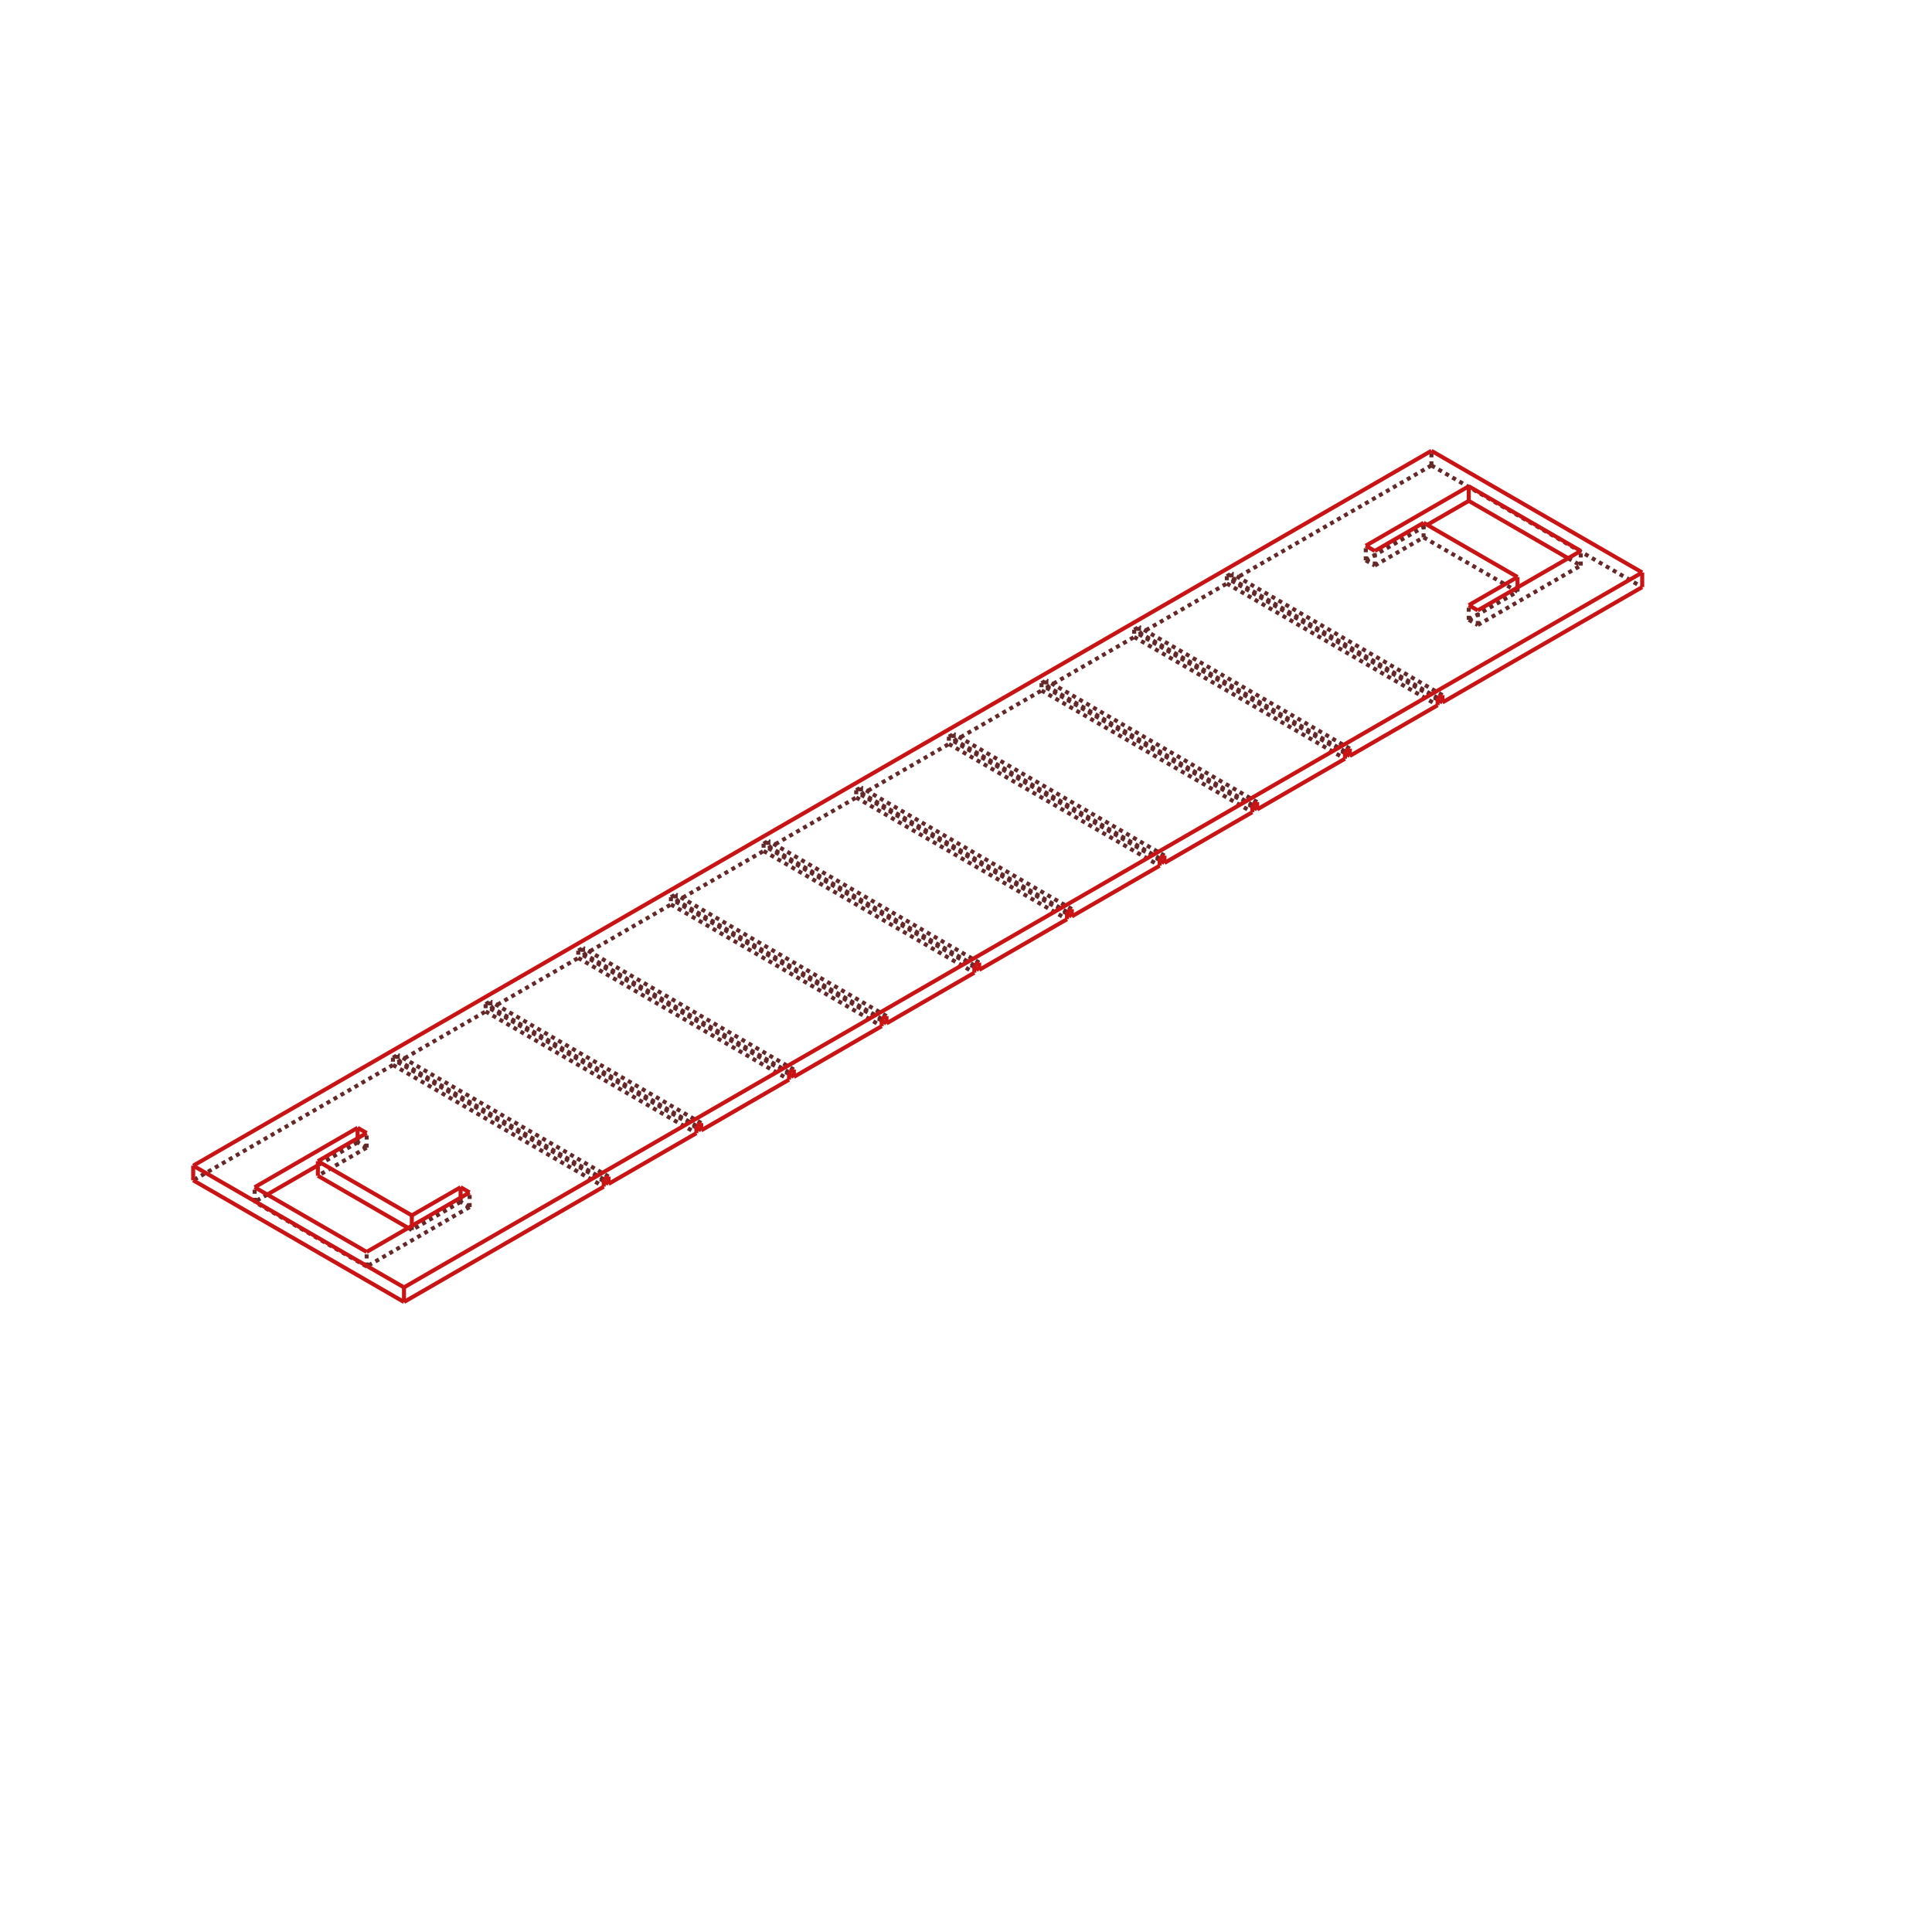
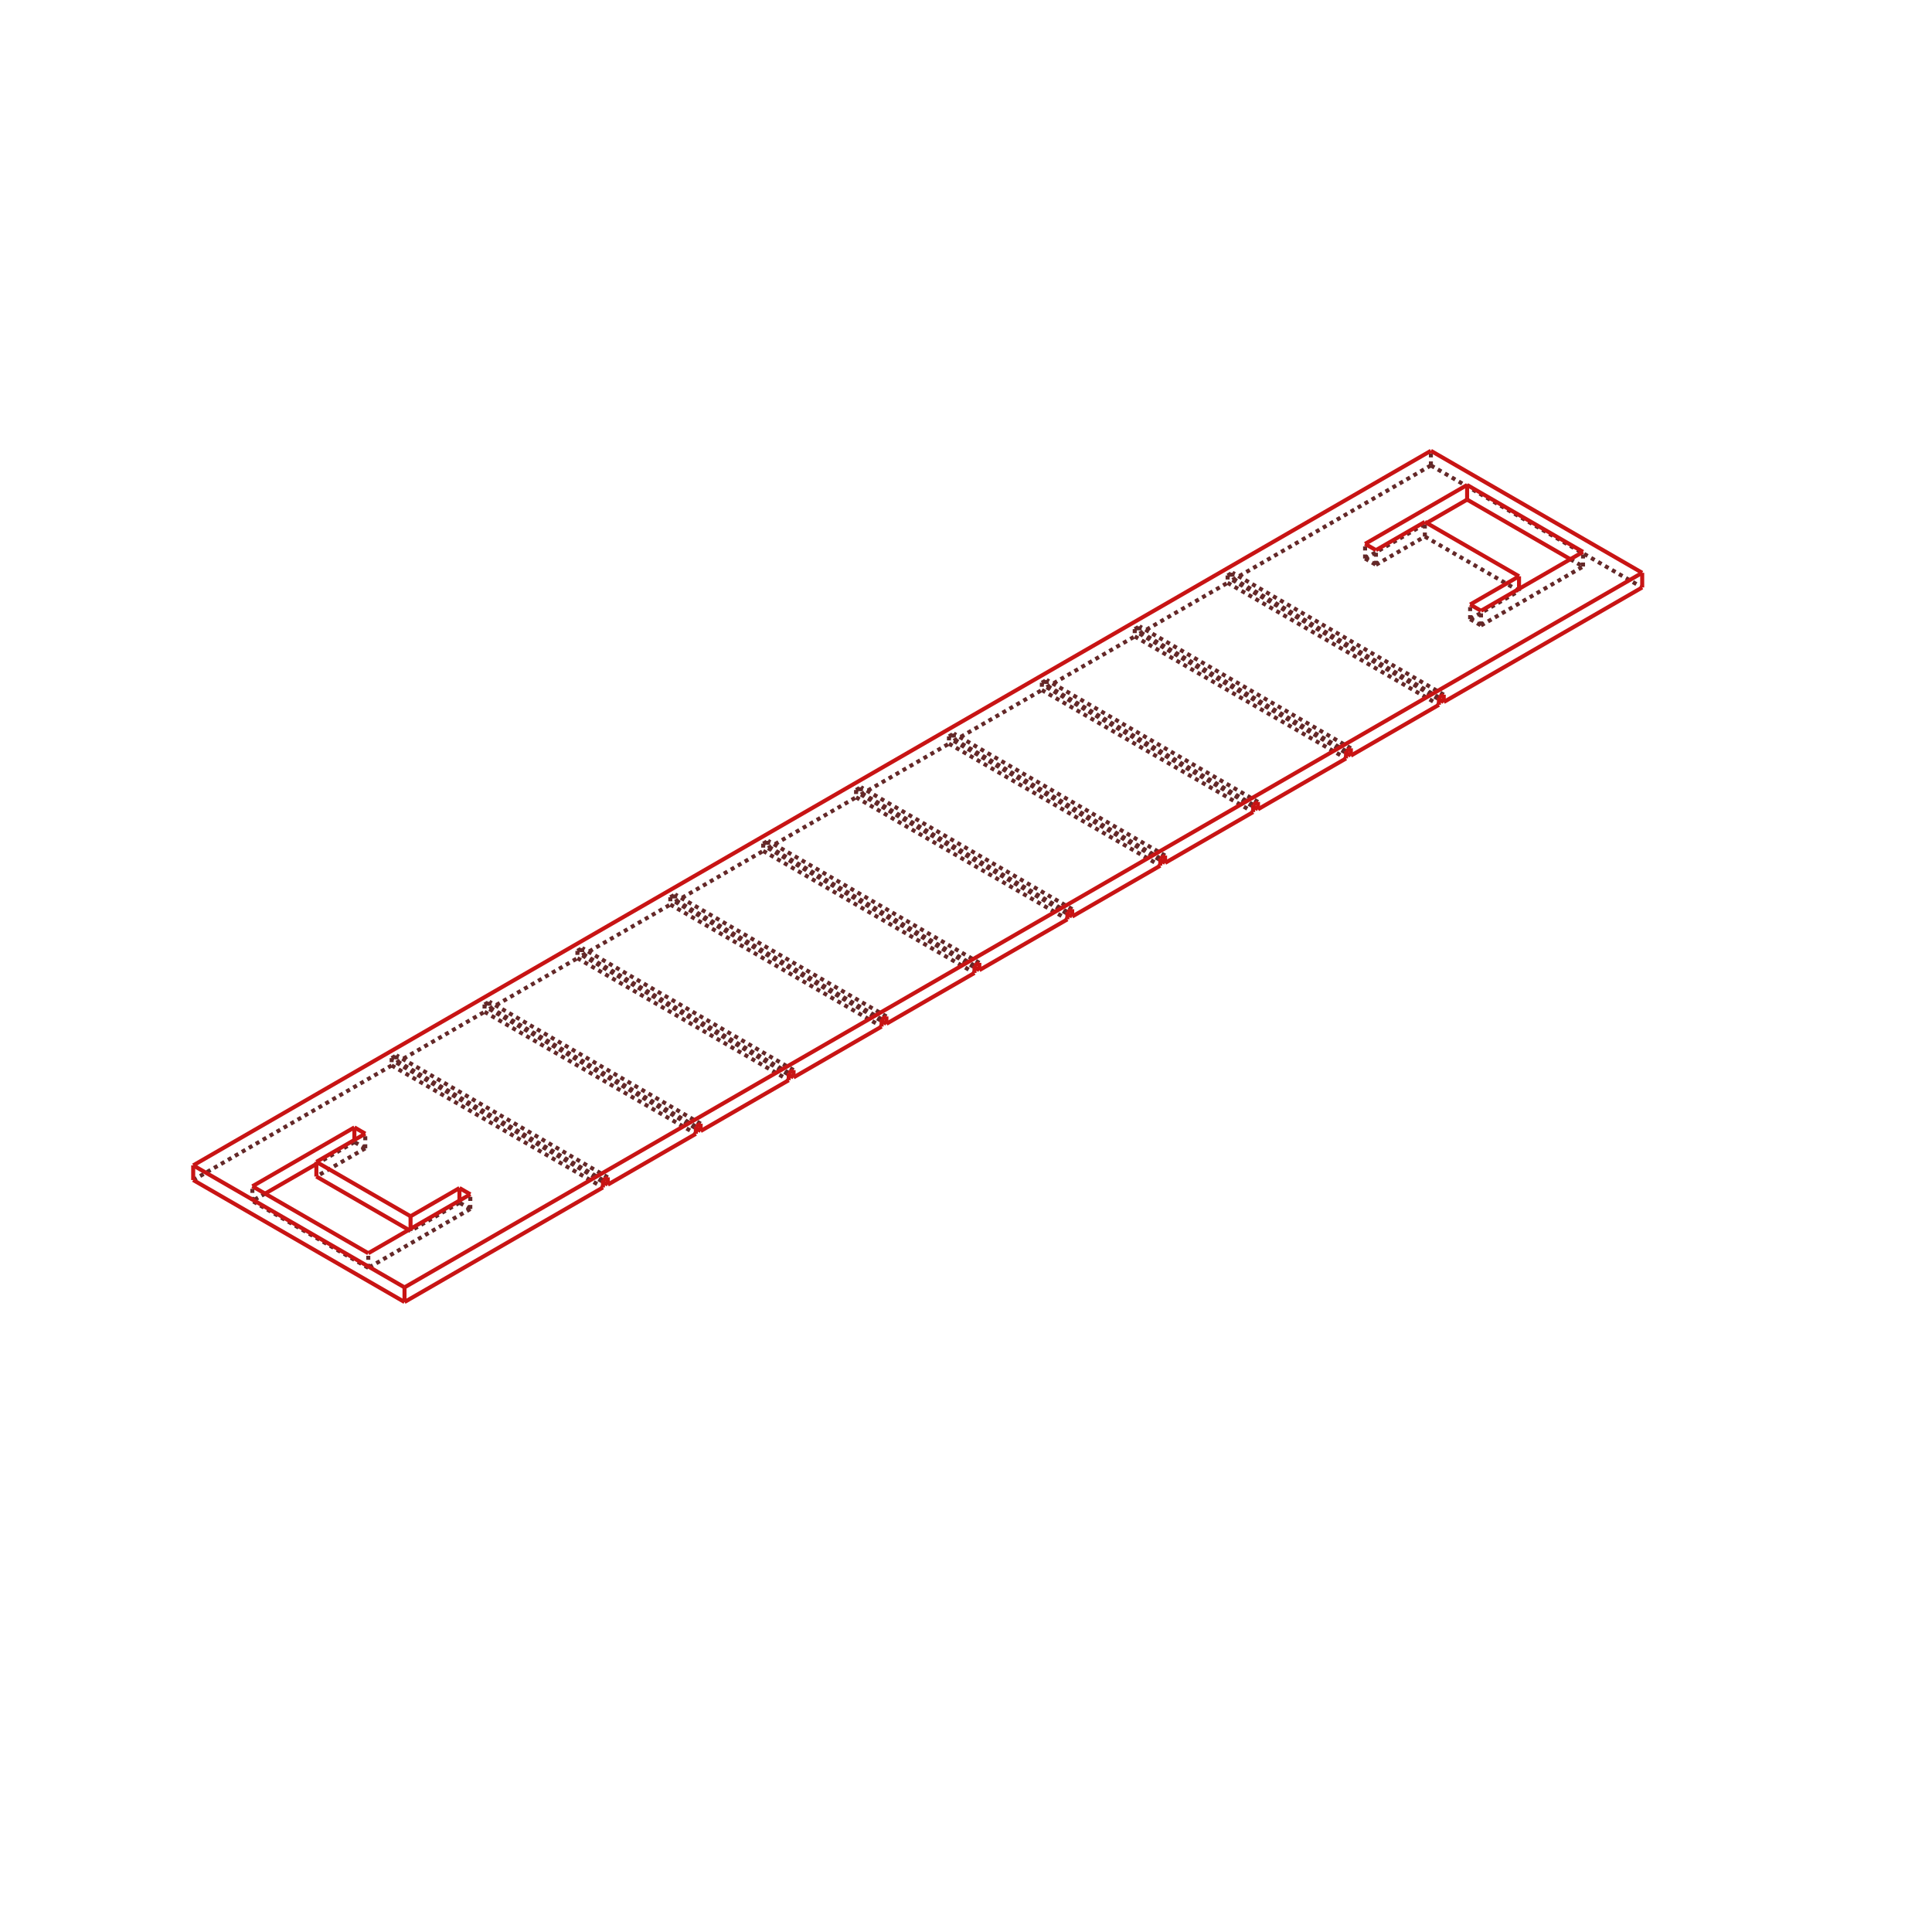
<svg xmlns="http://www.w3.org/2000/svg" width="480.0" height="480.0">
-   <g transform="scale(2.11603, -2.11603)   translate(107.7489,-102.8989)" stroke-width="0.473" fill="none">
-     <g stroke="rgb(100,40,40)" fill="none" stroke-dasharray="0.473,0.473">
-       <path d="M60.316,48.255 L60.316,49.97 " />
-       <path d="M60.316,48.255 L85.065,33.966 " />
-       <path d="M60.316,48.255 L36.862,34.714 " />
-       <path d="M-61.611,-22.14 L-85.065,-35.681 " />
+   <g transform="scale(2.12132, -2.12132)   translate(107.4802,-102.6444)" stroke-width="0.471" fill="none">
+     <g stroke="rgb(100,40,40)" fill="none" stroke-dasharray="0.471,0.471">
+       <path d="M60.104,48.132 L60.104,49.847 " />
+       <path d="M60.104,48.132 L84.853,33.844 " />
+       <path d="M60.104,48.132 L36.862,34.714 " />
+       <path d="M-61.611,-22.14 L-84.853,-35.558 " />
      <path d="M-61.611,-21.282 L-61.611,-22.14 " />
      <path d="M-61.611,-21.282 L-61.045,-20.956 " />
      <path d="M-61.045,-20.956 L-61.045,-21.813 " />
      <path d="M-61.045,-21.813 L-50.732,-15.859 " />
      <path d="M-50.732,-15.002 L-50.732,-15.859 " />
      <path d="M-50.732,-15.002 L-50.167,-14.675 " />
      <path d="M-50.167,-14.675 L-50.167,-15.532 " />
      <path d="M-50.167,-15.532 L-39.854,-9.578 " />
      <path d="M-39.854,-8.721 L-39.854,-9.578 " />
      <path d="M-39.854,-8.721 L-39.288,-8.394 " />
      <path d="M-39.288,-8.394 L-39.288,-9.252 " />
      <path d="M-39.288,-9.252 L-28.975,-3.297 " />
      <path d="M-28.975,-2.44 L-28.975,-3.297 " />
      <path d="M-28.975,-2.44 L-28.409,-2.113 " />
      <path d="M-28.409,-2.113 L-28.409,-2.971 " />
      <path d="M-28.409,-2.971 L-18.096,2.983 " />
      <path d="M-18.096,3.841 L-18.096,2.983 " />
      <path d="M-18.096,3.841 L-17.531,4.167 " />
      <path d="M-17.531,4.167 L-17.531,3.31 " />
      <path d="M-17.531,3.31 L-7.218,9.264 " />
      <path d="M-7.218,10.121 L-7.218,9.264 " />
      <path d="M-7.218,10.121 L-6.652,10.448 " />
      <path d="M-6.652,10.448 L-6.652,9.591 " />
      <path d="M-6.652,9.591 L3.661,15.545 " />
      <path d="M3.661,16.402 L3.661,15.545 " />
      <path d="M3.661,16.402 L4.226,16.729 " />
      <path d="M4.226,16.729 L4.226,15.871 " />
      <path d="M4.226,15.871 L14.539,21.826 " />
      <path d="M14.539,22.683 L14.539,21.826 " />
      <path d="M14.539,22.683 L15.105,23.01 " />
      <path d="M15.105,23.01 L15.105,22.152 " />
      <path d="M15.105,22.152 L25.418,28.106 " />
      <path d="M25.418,28.964 L25.418,28.106 " />
      <path d="M25.418,28.964 L25.983,29.29 " />
      <path d="M25.983,29.29 L25.983,28.433 " />
      <path d="M25.983,28.433 L36.296,34.387 " />
      <path d="M36.296,35.244 L36.296,34.387 " />
      <path d="M36.296,35.244 L36.862,35.571 " />
      <path d="M36.862,35.571 L36.862,34.714 " />
      <path d="M36.862,34.714 L61.045,20.752 " />
-       <path d="M52.609,37.11 L59.821,41.274 " />
-       <path d="M52.609,37.11 L53.669,36.497 " />
+       <path d="M52.397,37.232 L59.609,41.396 " />
+       <path d="M52.397,37.232 L53.669,36.497 " />
      <path d="M53.669,36.497 L59.397,39.804 " />
      <path d="M59.397,39.804 L70.428,33.436 " />
      <path d="M64.7,30.129 L70.428,33.436 " />
-       <path d="M64.7,30.129 L65.761,29.516 " />
-       <path d="M65.761,29.516 L77.852,36.497 " />
-       <path d="M76.368,37.355 L77.852,36.497 " />
+       <path d="M64.7,30.129 L65.973,29.394 " />
+       <path d="M65.973,29.394 L77.923,36.293 " />
+       <path d="M76.438,37.151 L77.923,36.293 " />
      <path d="M-61.611,-22.14 L-36.862,-36.428 " />
-       <path d="M-52.609,-38.824 L-64.7,-45.805 " />
-       <path d="M-52.609,-38.824 L-53.669,-38.212 " />
+       <path d="M-52.397,-38.947 L-64.347,-45.846 " />
+       <path d="M-52.397,-38.947 L-53.669,-38.212 " />
      <path d="M-53.669,-38.212 L-59.397,-41.519 " />
-       <path d="M-59.397,-41.519 L-59.821,-41.274 " />
+       <path d="M-59.397,-41.519 L-59.609,-41.396 " />
      <path d="M-64.7,-31.843 L-70.428,-35.15 " />
-       <path d="M-64.7,-31.843 L-65.761,-31.231 " />
-       <path d="M-65.761,-31.231 L-70.428,-33.925 " />
-       <path d="M-76.368,-37.355 L-77.852,-38.212 " />
-       <path d="M-64.7,-45.805 L-77.852,-38.212 " />
+       <path d="M-64.7,-31.843 L-65.973,-31.109 " />
+       <path d="M-65.973,-31.109 L-70.428,-33.68 " />
+       <path d="M-76.438,-37.151 L-77.923,-38.008 " />
+       <path d="M-64.347,-45.846 L-77.923,-38.008 " />
      <path d="M-36.862,-35.571 L-61.611,-21.282 " />
      <path d="M-36.296,-35.244 L-61.045,-20.956 " />
      <path d="M-61.045,-21.813 L-36.862,-35.775 " />
      <path d="M-50.732,-15.859 L-25.983,-30.148 " />
      <path d="M-25.983,-29.29 L-50.732,-15.002 " />
      <path d="M-25.418,-28.964 L-50.167,-14.675 " />
      <path d="M-50.167,-15.532 L-25.983,-29.494 " />
      <path d="M-39.854,-9.578 L-15.105,-23.867 " />
      <path d="M-15.105,-23.01 L-39.854,-8.721 " />
      <path d="M-14.539,-22.683 L-39.288,-8.394 " />
      <path d="M-39.288,-9.252 L-15.105,-23.214 " />
      <path d="M-28.975,-3.297 L-4.226,-17.586 " />
      <path d="M-4.226,-16.729 L-28.975,-2.44 " />
      <path d="M-3.661,-16.402 L-28.409,-2.113 " />
      <path d="M-28.409,-2.971 L-4.226,-16.933 " />
      <path d="M-18.096,2.983 L6.652,-11.305 " />
      <path d="M6.652,-10.448 L-18.096,3.841 " />
      <path d="M7.218,-10.121 L-17.531,4.167 " />
      <path d="M-17.531,3.31 L6.652,-10.652 " />
      <path d="M-7.218,9.264 L17.531,-5.025 " />
      <path d="M17.531,-4.167 L-7.218,10.121 " />
      <path d="M18.096,-3.841 L-6.652,10.448 " />
      <path d="M-6.652,9.591 L17.531,-4.371 " />
      <path d="M3.661,15.545 L28.409,1.256 " />
      <path d="M28.409,2.113 L3.661,16.402 " />
      <path d="M28.975,2.44 L4.226,16.729 " />
      <path d="M4.226,15.871 L28.409,1.909 " />
      <path d="M14.539,21.826 L39.288,7.537 " />
      <path d="M39.288,8.394 L14.539,22.683 " />
      <path d="M39.854,8.721 L15.105,23.01 " />
      <path d="M15.105,22.152 L39.288,8.19 " />
      <path d="M25.418,28.106 L50.167,13.818 " />
      <path d="M50.167,14.675 L25.418,28.964 " />
      <path d="M50.732,15.002 L25.983,29.29 " />
      <path d="M25.983,28.433 L50.167,14.471 " />
      <path d="M36.296,34.387 L61.045,20.098 " />
      <path d="M61.045,20.956 L36.296,35.244 " />
      <path d="M61.611,21.282 L36.862,35.571 " />
-       <path d="M52.609,37.11 L52.609,38.824 " />
+       <path d="M52.397,37.232 L52.397,38.947 " />
      <path d="M53.669,36.497 L53.669,38.212 " />
      <path d="M59.397,39.804 L59.397,41.519 " />
-       <path d="M70.428,33.436 L70.428,33.925 " />
+       <path d="M70.428,33.436 L70.428,33.68 " />
      <path d="M64.7,30.129 L64.7,31.843 " />
-       <path d="M65.761,29.516 L65.761,31.231 " />
-       <path d="M77.852,36.497 L77.852,38.212 " />
+       <path d="M65.973,29.394 L65.973,31.109 " />
+       <path d="M77.923,36.293 L77.923,38.008 " />
      <path d="M-64.7,-31.843 L-64.7,-30.129 " />
-       <path d="M-65.761,-31.231 L-65.761,-30.741 " />
-       <path d="M-59.397,-41.519 L-59.397,-41.029 " />
-       <path d="M-77.852,-38.212 L-77.852,-36.497 " />
-       <path d="M-53.669,-38.212 L-53.669,-37.722 " />
-       <path d="M-64.7,-45.805 L-64.7,-44.091 " />
-       <path d="M-52.609,-38.824 L-52.609,-37.11 " />
+       <path d="M-65.973,-31.109 L-65.973,-30.864 " />
+       <path d="M-59.397,-41.519 L-59.397,-41.274 " />
+       <path d="M-77.923,-38.008 L-77.923,-36.293 " />
+       <path d="M-53.669,-38.212 L-53.669,-37.967 " />
+       <path d="M-64.347,-45.846 L-64.347,-44.132 " />
+       <path d="M-52.397,-38.947 L-52.397,-37.232 " />
    </g>
    <g stroke="rgb(200,20,20)" fill="none">
-       <path d="M60.316,49.97 L85.065,35.681 " />
-       <path d="M85.065,33.966 L85.065,35.681 " />
-       <path d="M-85.065,-33.966 L60.316,49.97 " />
-       <path d="M-85.065,-35.681 L-85.065,-33.966 " />
-       <path d="M-60.316,-48.255 L85.065,35.681 " />
-       <path d="M-60.316,-48.255 L-85.065,-33.966 " />
-       <path d="M52.609,38.824 L64.7,45.805 " />
-       <path d="M52.609,38.824 L53.669,38.212 " />
+       <path d="M60.104,49.847 L84.853,35.558 " />
+       <path d="M84.853,33.844 L84.853,35.558 " />
+       <path d="M-84.853,-33.844 L60.104,49.847 " />
+       <path d="M-84.853,-35.558 L-84.853,-33.844 " />
+       <path d="M-60.104,-48.132 L84.853,35.558 " />
+       <path d="M-60.104,-48.132 L-84.853,-33.844 " />
+       <path d="M52.397,38.947 L64.347,45.846 " />
+       <path d="M52.397,38.947 L53.669,38.212 " />
      <path d="M53.669,38.212 L59.397,41.519 " />
      <path d="M59.397,41.519 L70.428,35.15 " />
      <path d="M64.7,31.843 L70.428,35.15 " />
-       <path d="M64.7,31.843 L65.761,31.231 " />
-       <path d="M65.761,31.231 L77.852,38.212 " />
-       <path d="M64.7,45.805 L77.852,38.212 " />
+       <path d="M64.7,31.843 L65.973,31.109 " />
+       <path d="M65.973,31.109 L77.923,38.008 " />
+       <path d="M64.347,45.846 L77.923,38.008 " />
      <path d="M-64.7,-30.129 L-70.428,-33.436 " />
-       <path d="M-64.7,-30.129 L-65.761,-29.516 " />
+       <path d="M-64.7,-30.129 L-65.973,-29.394 " />
      <path d="M-59.397,-39.804 L-70.428,-33.436 " />
-       <path d="M-65.761,-29.516 L-77.852,-36.497 " />
+       <path d="M-65.973,-29.394 L-77.923,-36.293 " />
      <path d="M-53.669,-36.497 L-59.397,-39.804 " />
-       <path d="M-64.7,-44.091 L-77.852,-36.497 " />
-       <path d="M-52.609,-37.11 L-53.669,-36.497 " />
-       <path d="M-52.609,-37.11 L-64.7,-44.091 " />
-       <path d="M-60.316,-49.97 L-60.316,-48.255 " />
-       <path d="M-60.316,-49.97 L-36.862,-36.428 " />
+       <path d="M-64.347,-44.132 L-77.923,-36.293 " />
+       <path d="M-52.397,-37.232 L-53.669,-36.497 " />
+       <path d="M-52.397,-37.232 L-64.347,-44.132 " />
+       <path d="M-60.104,-49.847 L-60.104,-48.132 " />
+       <path d="M-60.104,-49.847 L-36.862,-36.428 " />
      <path d="M-36.862,-36.428 L-36.862,-35.571 " />
      <path d="M-36.296,-35.244 L-36.862,-35.571 " />
      <path d="M-36.296,-36.102 L-36.296,-35.244 " />
      <path d="M-36.296,-36.102 L-25.983,-30.148 " />
      <path d="M-25.983,-30.148 L-25.983,-29.29 " />
      <path d="M-25.418,-28.964 L-25.983,-29.29 " />
      <path d="M-25.418,-29.821 L-25.418,-28.964 " />
      <path d="M-25.418,-29.821 L-15.105,-23.867 " />
      <path d="M-15.105,-23.867 L-15.105,-23.01 " />
      <path d="M-14.539,-22.683 L-15.105,-23.01 " />
      <path d="M-14.539,-23.54 L-14.539,-22.683 " />
      <path d="M-14.539,-23.54 L-4.226,-17.586 " />
      <path d="M-4.226,-17.586 L-4.226,-16.729 " />
      <path d="M-3.661,-16.402 L-4.226,-16.729 " />
      <path d="M-3.661,-17.259 L-3.661,-16.402 " />
      <path d="M-3.661,-17.259 L6.652,-11.305 " />
      <path d="M6.652,-11.305 L6.652,-10.448 " />
      <path d="M7.218,-10.121 L6.652,-10.448 " />
      <path d="M7.218,-10.979 L7.218,-10.121 " />
      <path d="M7.218,-10.979 L17.531,-5.025 " />
      <path d="M17.531,-5.025 L17.531,-4.167 " />
      <path d="M18.096,-3.841 L17.531,-4.167 " />
      <path d="M18.096,-4.698 L18.096,-3.841 " />
      <path d="M18.096,-4.698 L28.409,1.256 " />
      <path d="M28.409,1.256 L28.409,2.113 " />
      <path d="M28.975,2.44 L28.409,2.113 " />
      <path d="M28.975,1.583 L28.975,2.44 " />
      <path d="M28.975,1.583 L39.288,7.537 " />
      <path d="M39.288,7.537 L39.288,8.394 " />
      <path d="M39.854,8.721 L39.288,8.394 " />
      <path d="M39.854,7.863 L39.854,8.721 " />
      <path d="M39.854,7.863 L50.167,13.818 " />
      <path d="M50.167,13.818 L50.167,14.675 " />
      <path d="M50.732,15.002 L50.167,14.675 " />
      <path d="M50.732,14.144 L50.732,15.002 " />
      <path d="M50.732,14.144 L61.045,20.098 " />
      <path d="M61.045,20.098 L61.045,20.956 " />
      <path d="M61.611,21.282 L61.045,20.956 " />
      <path d="M61.611,20.425 L61.611,21.282 " />
-       <path d="M61.611,20.425 L85.065,33.966 " />
+       <path d="M61.611,20.425 L84.853,33.844 " />
      <path d="M61.045,20.752 L61.611,20.425 " />
-       <path d="M59.821,41.274 L64.7,44.091 " />
-       <path d="M64.7,44.091 L76.368,37.355 " />
-       <path d="M-60.316,-49.97 L-85.065,-35.681 " />
-       <path d="M-59.821,-41.274 L-70.428,-35.15 " />
-       <path d="M-70.428,-33.925 L-76.368,-37.355 " />
+       <path d="M59.609,41.396 L64.347,44.132 " />
+       <path d="M64.347,44.132 L76.438,37.151 " />
+       <path d="M-60.104,-49.847 L-84.853,-35.558 " />
+       <path d="M-59.609,-41.396 L-70.428,-35.15 " />
+       <path d="M-70.428,-33.68 L-76.438,-37.151 " />
      <path d="M-36.862,-35.775 L-36.296,-36.102 " />
      <path d="M-25.983,-29.494 L-25.418,-29.821 " />
      <path d="M-15.105,-23.214 L-14.539,-23.54 " />
      <path d="M-4.226,-16.933 L-3.661,-17.259 " />
      <path d="M6.652,-10.652 L7.218,-10.979 " />
      <path d="M17.531,-4.371 L18.096,-4.698 " />
      <path d="M28.409,1.909 L28.975,1.583 " />
      <path d="M39.288,8.19 L39.854,7.863 " />
      <path d="M50.167,14.471 L50.732,14.144 " />
-       <path d="M64.7,44.091 L64.7,45.805 " />
-       <path d="M70.428,33.925 L70.428,35.15 " />
+       <path d="M64.347,44.132 L64.347,45.846 " />
+       <path d="M70.428,33.68 L70.428,35.15 " />
      <path d="M-70.428,-35.15 L-70.428,-33.436 " />
-       <path d="M-65.761,-30.741 L-65.761,-29.516 " />
-       <path d="M-59.397,-41.029 L-59.397,-39.804 " />
-       <path d="M-53.669,-37.722 L-53.669,-36.497 " />
+       <path d="M-65.973,-30.864 L-65.973,-29.394 " />
+       <path d="M-59.397,-41.274 L-59.397,-39.804 " />
+       <path d="M-53.669,-37.967 L-53.669,-36.497 " />
    </g>
  </g>
</svg>
